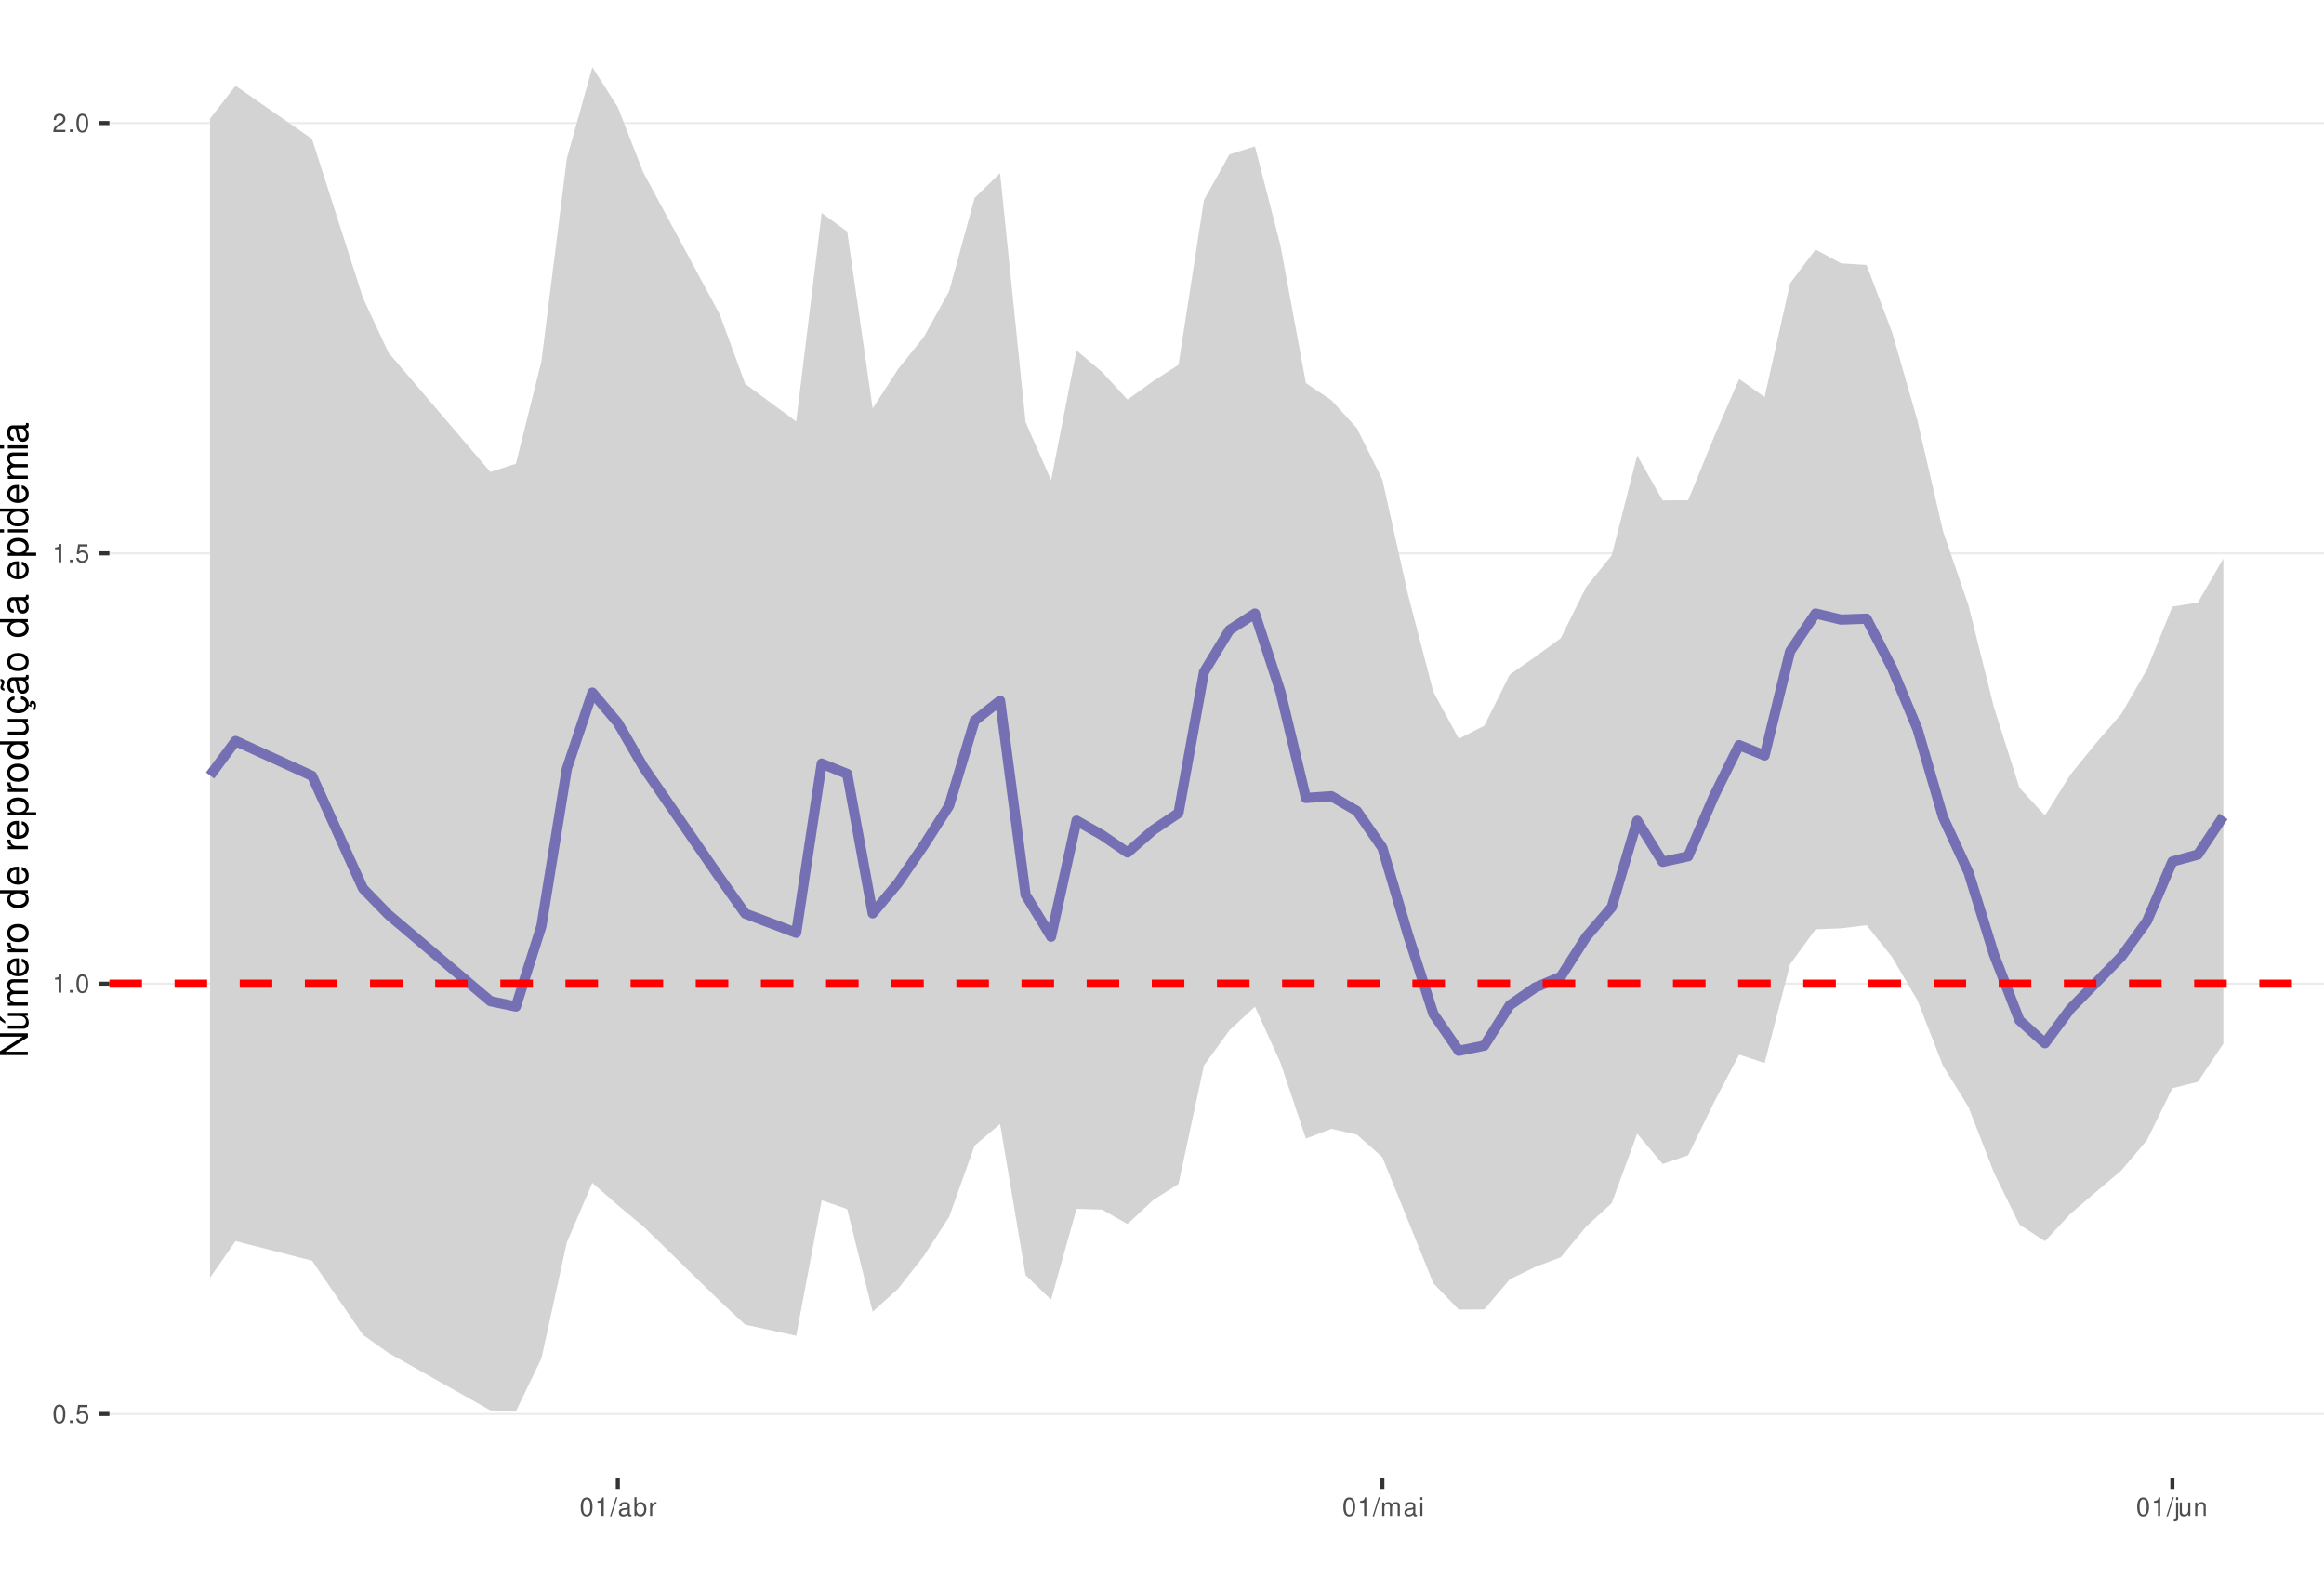
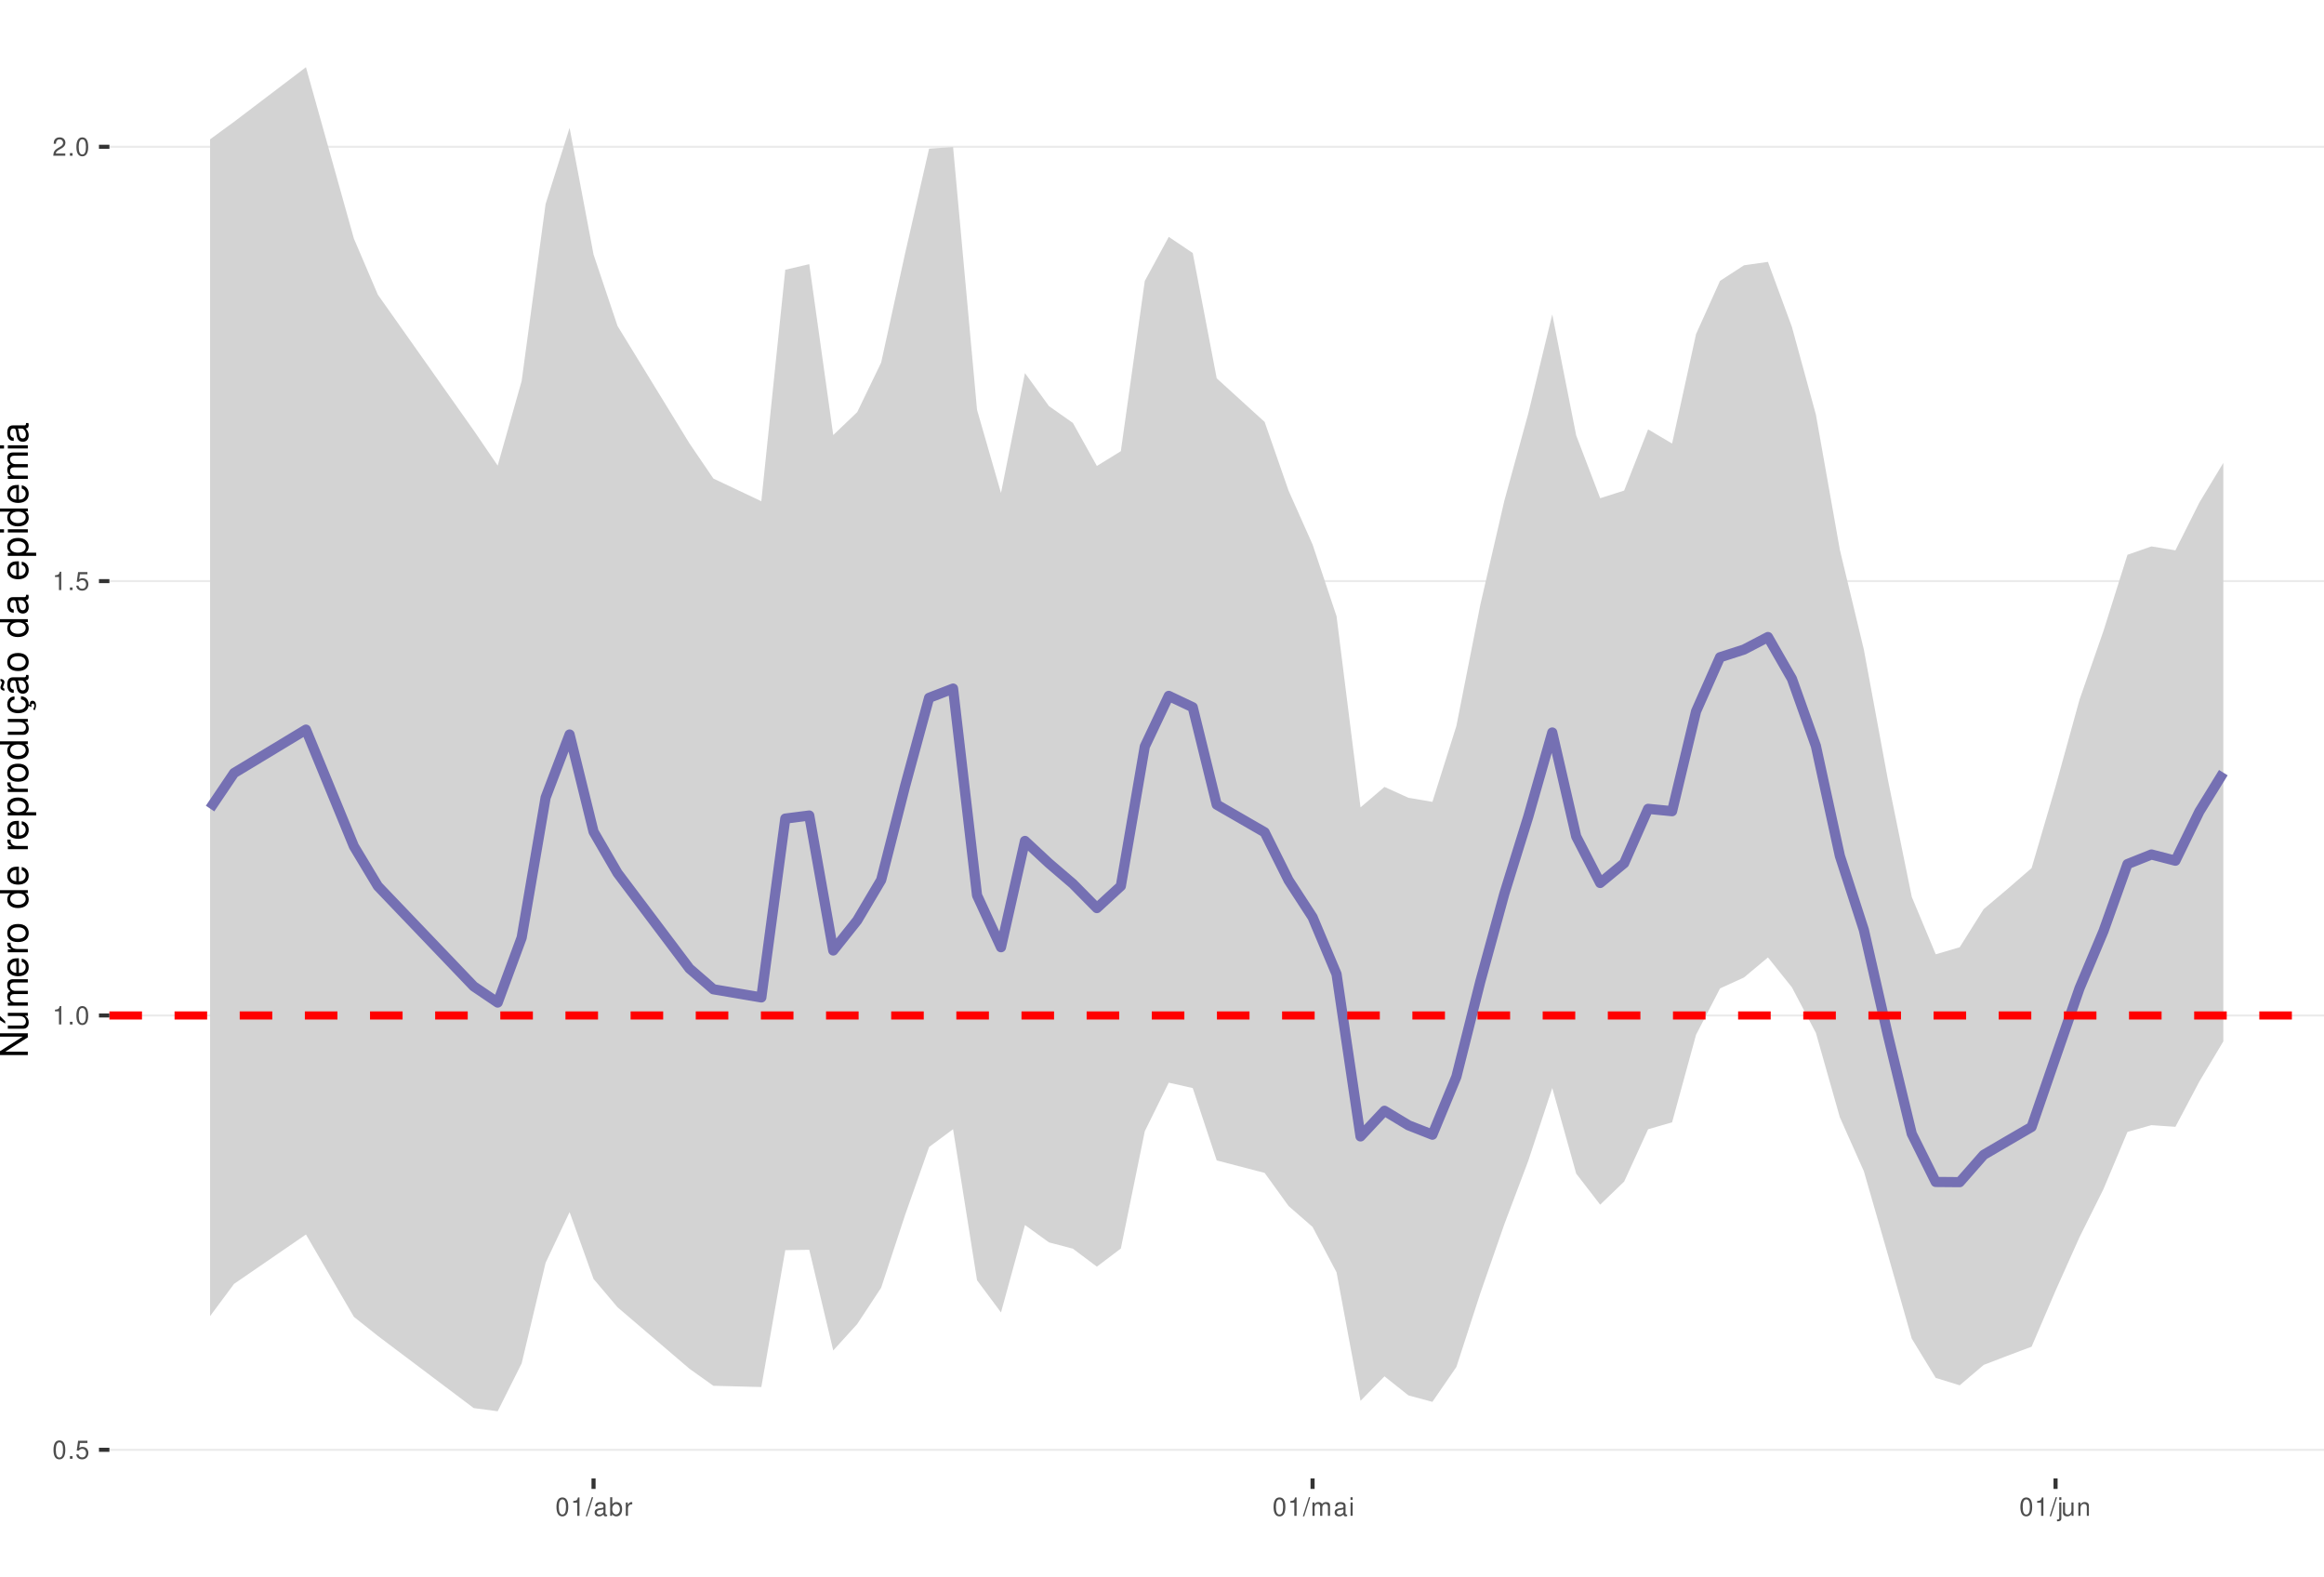
<svg xmlns="http://www.w3.org/2000/svg" xmlns:xlink="http://www.w3.org/1999/xlink" width="609pt" height="413pt" viewBox="0 0 609 413" version="1.1">
  <defs>
    <g>
      <symbol overflow="visible" id="glyph0-0">
        <path style="stroke:none;" d="" />
      </symbol>
      <symbol overflow="visible" id="glyph0-1">
        <path style="stroke:none;" d="M 1.828 -4.812 C 1.391 -4.812 0.984 -4.609 0.75 -4.281 C 0.438 -3.859 0.281 -3.219 0.281 -2.328 C 0.281 -0.703 0.812 0.156 1.828 0.156 C 2.828 0.156 3.375 -0.703 3.375 -2.297 C 3.375 -3.219 3.234 -3.844 2.922 -4.281 C 2.672 -4.625 2.281 -4.812 1.828 -4.812 Z M 1.828 -4.297 C 2.469 -4.297 2.781 -3.641 2.781 -2.344 C 2.781 -0.969 2.469 -0.328 1.812 -0.328 C 1.203 -0.328 0.891 -1 0.891 -2.328 C 0.891 -3.641 1.203 -4.297 1.828 -4.297 Z M 1.828 -4.297 " />
      </symbol>
      <symbol overflow="visible" id="glyph0-2">
        <path style="stroke:none;" d="M 1.266 -0.688 L 0.578 -0.688 L 0.578 0 L 1.266 0 Z M 1.266 -0.688 " />
      </symbol>
      <symbol overflow="visible" id="glyph0-3">
        <path style="stroke:none;" d="M 3.172 -4.719 L 0.734 -4.719 L 0.375 -2.156 L 0.922 -2.156 C 1.188 -2.469 1.422 -2.594 1.797 -2.594 C 2.422 -2.594 2.812 -2.156 2.812 -1.453 C 2.812 -0.781 2.422 -0.359 1.781 -0.359 C 1.266 -0.359 0.953 -0.625 0.812 -1.156 L 0.234 -1.156 C 0.312 -0.766 0.375 -0.578 0.516 -0.406 C 0.781 -0.047 1.266 0.156 1.797 0.156 C 2.75 0.156 3.422 -0.547 3.422 -1.531 C 3.422 -2.469 2.797 -3.109 1.891 -3.109 C 1.562 -3.109 1.297 -3.016 1.016 -2.828 L 1.203 -4.141 L 3.172 -4.141 Z M 3.172 -4.719 " />
      </symbol>
      <symbol overflow="visible" id="glyph0-4">
        <path style="stroke:none;" d="M 1.719 -3.422 L 1.719 0 L 2.312 0 L 2.312 -4.812 L 1.922 -4.812 C 1.719 -4.078 1.578 -3.969 0.672 -3.859 L 0.672 -3.422 Z M 1.719 -3.422 " />
      </symbol>
      <symbol overflow="visible" id="glyph0-5">
        <path style="stroke:none;" d="M 3.375 -0.578 L 0.891 -0.578 C 0.938 -0.984 1.156 -1.234 1.734 -1.578 L 2.406 -1.953 C 3.062 -2.328 3.406 -2.812 3.406 -3.406 C 3.406 -3.812 3.234 -4.188 2.969 -4.438 C 2.688 -4.688 2.344 -4.812 1.891 -4.812 C 1.297 -4.812 0.844 -4.594 0.578 -4.188 C 0.422 -3.938 0.344 -3.641 0.328 -3.141 L 0.922 -3.141 C 0.938 -3.469 0.984 -3.672 1.062 -3.828 C 1.219 -4.125 1.516 -4.297 1.875 -4.297 C 2.406 -4.297 2.797 -3.906 2.797 -3.391 C 2.797 -3.016 2.578 -2.672 2.156 -2.438 L 1.547 -2.078 C 0.562 -1.516 0.281 -1.062 0.219 0 L 3.375 0 Z M 3.375 -0.578 " />
      </symbol>
      <symbol overflow="visible" id="glyph0-6">
        <path style="stroke:none;" d="M 1.531 -4.859 L -0.047 0.141 L 0.312 0.141 L 1.891 -4.859 Z M 1.531 -4.859 " />
      </symbol>
      <symbol overflow="visible" id="glyph0-7">
        <path style="stroke:none;" d="M 3.562 -0.328 C 3.5 -0.312 3.469 -0.312 3.438 -0.312 C 3.25 -0.312 3.141 -0.406 3.141 -0.578 L 3.141 -2.641 C 3.141 -3.25 2.688 -3.594 1.828 -3.594 C 1.312 -3.594 0.906 -3.438 0.672 -3.188 C 0.516 -3 0.453 -2.797 0.438 -2.453 L 0.984 -2.453 C 1.031 -2.875 1.297 -3.078 1.812 -3.078 C 2.312 -3.078 2.594 -2.891 2.594 -2.562 L 2.594 -2.406 C 2.578 -2.172 2.469 -2.078 2.016 -2.031 C 1.219 -1.922 1.109 -1.891 0.891 -1.812 C 0.484 -1.641 0.281 -1.328 0.281 -0.875 C 0.281 -0.25 0.719 0.156 1.422 0.156 C 1.859 0.156 2.219 0 2.609 -0.359 C 2.656 0 2.828 0.156 3.188 0.156 C 3.297 0.156 3.375 0.141 3.562 0.094 Z M 2.594 -1.094 C 2.594 -0.906 2.531 -0.797 2.375 -0.641 C 2.141 -0.438 1.875 -0.328 1.547 -0.328 C 1.109 -0.328 0.859 -0.547 0.859 -0.891 C 0.859 -1.266 1.094 -1.438 1.703 -1.531 C 2.297 -1.609 2.406 -1.641 2.594 -1.719 Z M 2.594 -1.094 " />
      </symbol>
      <symbol overflow="visible" id="glyph0-8">
        <path style="stroke:none;" d="M 0.359 -4.859 L 0.359 0 L 0.859 0 L 0.859 -0.453 C 1.125 -0.047 1.484 0.156 1.969 0.156 C 2.875 0.156 3.484 -0.594 3.484 -1.75 C 3.484 -2.891 2.922 -3.594 1.984 -3.594 C 1.516 -3.594 1.172 -3.406 0.906 -3.016 L 0.906 -4.859 Z M 1.891 -3.062 C 2.5 -3.062 2.906 -2.531 2.906 -1.703 C 2.906 -0.906 2.484 -0.359 1.891 -0.359 C 1.297 -0.359 0.906 -0.906 0.906 -1.719 C 0.906 -2.531 1.297 -3.062 1.891 -3.062 Z M 1.891 -3.062 " />
      </symbol>
      <symbol overflow="visible" id="glyph0-9">
        <path style="stroke:none;" d="M 0.453 -3.484 L 0.453 0 L 1.016 0 L 1.016 -1.812 C 1.031 -2.656 1.375 -3.016 2.141 -3 L 2.141 -3.562 C 2.047 -3.578 1.984 -3.594 1.922 -3.594 C 1.562 -3.594 1.297 -3.375 0.969 -2.859 L 0.969 -3.484 Z M 0.453 -3.484 " />
      </symbol>
      <symbol overflow="visible" id="glyph0-10">
        <path style="stroke:none;" d="M 0.469 -3.484 L 0.469 0 L 1.031 0 L 1.031 -2.188 C 1.031 -2.703 1.391 -3.109 1.844 -3.109 C 2.25 -3.109 2.484 -2.844 2.484 -2.406 L 2.484 0 L 3.047 0 L 3.047 -2.188 C 3.047 -2.703 3.422 -3.109 3.875 -3.109 C 4.266 -3.109 4.516 -2.844 4.516 -2.406 L 4.516 0 L 5.078 0 L 5.078 -2.609 C 5.078 -3.234 4.719 -3.594 4.062 -3.594 C 3.594 -3.594 3.312 -3.453 2.984 -3.062 C 2.781 -3.422 2.5 -3.594 2.047 -3.594 C 1.578 -3.594 1.266 -3.422 0.984 -3 L 0.984 -3.484 Z M 0.469 -3.484 " />
      </symbol>
      <symbol overflow="visible" id="glyph0-11">
        <path style="stroke:none;" d="M 1 -3.484 L 0.453 -3.484 L 0.453 0 L 1 0 Z M 1 -4.859 L 0.438 -4.859 L 0.438 -4.156 L 1 -4.156 Z M 1 -4.859 " />
      </symbol>
      <symbol overflow="visible" id="glyph0-12">
        <path style="stroke:none;" d="M 0.469 -3.484 L 0.469 0.5 C 0.469 0.859 0.359 0.969 0.016 0.969 C -0.031 0.969 -0.047 0.969 -0.125 0.953 L -0.125 1.438 C -0.047 1.438 -0.016 1.453 0.062 1.453 C 0.688 1.453 1.016 1.203 1.016 0.719 L 1.016 -3.484 Z M 1.016 -4.859 L 0.469 -4.859 L 0.469 -4.156 L 1.016 -4.156 Z M 1.016 -4.859 " />
      </symbol>
      <symbol overflow="visible" id="glyph0-13">
        <path style="stroke:none;" d="M 3.203 0 L 3.203 -3.484 L 2.656 -3.484 L 2.656 -1.516 C 2.656 -0.797 2.281 -0.328 1.703 -0.328 C 1.266 -0.328 0.984 -0.594 0.984 -1.016 L 0.984 -3.484 L 0.438 -3.484 L 0.438 -0.797 C 0.438 -0.219 0.859 0.156 1.547 0.156 C 2.062 0.156 2.391 -0.031 2.703 -0.484 L 2.703 0 Z M 3.203 0 " />
      </symbol>
      <symbol overflow="visible" id="glyph0-14">
        <path style="stroke:none;" d="M 0.469 -3.484 L 0.469 0 L 1.031 0 L 1.031 -1.922 C 1.031 -2.641 1.391 -3.109 1.969 -3.109 C 2.406 -3.109 2.688 -2.828 2.688 -2.422 L 2.688 0 L 3.234 0 L 3.234 -2.641 C 3.234 -3.219 2.812 -3.594 2.141 -3.594 C 1.625 -3.594 1.281 -3.391 0.984 -2.906 L 0.984 -3.484 Z M 0.469 -3.484 " />
      </symbol>
      <symbol overflow="visible" id="glyph1-0">
        <path style="stroke:none;" d="" />
      </symbol>
      <symbol overflow="visible" id="glyph1-1">
        <path style="stroke:none;" d="M -7.297 -6.453 L -7.297 -5.578 L -1.328 -5.578 L -7.297 -1.766 L -7.297 -0.766 L 0 -0.766 L 0 -1.641 L -5.906 -1.641 L 0 -5.406 L 0 -6.453 Z M -7.297 -6.453 " />
      </symbol>
      <symbol overflow="visible" id="glyph1-2">
        <path style="stroke:none;" d="M 0 -4.812 L -5.234 -4.812 L -5.234 -3.984 L -2.266 -3.984 C -1.203 -3.984 -0.5 -3.438 -0.5 -2.562 C -0.5 -1.906 -0.906 -1.484 -1.531 -1.484 L -5.234 -1.484 L -5.234 -0.656 L -1.203 -0.656 C -0.328 -0.656 0.234 -1.297 0.234 -2.312 C 0.234 -3.094 -0.047 -3.578 -0.734 -4.062 L 0 -4.062 Z M -7.406 -2.953 L -5.922 -2 L -5.922 -2.594 L -7.406 -4.094 Z M -7.406 -2.953 " />
      </symbol>
      <symbol overflow="visible" id="glyph1-3">
        <path style="stroke:none;" d="M -5.234 -0.703 L 0 -0.703 L 0 -1.547 L -3.297 -1.547 C -4.047 -1.547 -4.656 -2.094 -4.656 -2.766 C -4.656 -3.391 -4.281 -3.734 -3.609 -3.734 L 0 -3.734 L 0 -4.578 L -3.297 -4.578 C -4.047 -4.578 -4.656 -5.125 -4.656 -5.812 C -4.656 -6.422 -4.266 -6.781 -3.609 -6.781 L 0 -6.781 L 0 -7.625 L -3.938 -7.625 C -4.875 -7.625 -5.391 -7.078 -5.391 -6.094 C -5.391 -5.406 -5.188 -4.984 -4.594 -4.484 C -5.156 -4.188 -5.391 -3.766 -5.391 -3.078 C -5.391 -2.375 -5.125 -1.906 -4.5 -1.469 L -5.234 -1.469 Z M -5.234 -0.703 " />
      </symbol>
      <symbol overflow="visible" id="glyph1-4">
        <path style="stroke:none;" d="M -2.344 -5.125 C -3.141 -5.125 -3.625 -5.062 -4.016 -4.922 C -4.875 -4.578 -5.391 -3.781 -5.391 -2.797 C -5.391 -1.344 -4.281 -0.406 -2.547 -0.406 C -0.812 -0.406 0.234 -1.297 0.234 -2.781 C 0.234 -3.984 -0.453 -4.812 -1.594 -5.016 L -1.594 -4.188 C -0.906 -3.953 -0.547 -3.484 -0.547 -2.812 C -0.547 -2.281 -0.781 -1.828 -1.219 -1.547 C -1.516 -1.344 -1.812 -1.281 -2.344 -1.266 Z M -3.016 -1.297 C -3.984 -1.359 -4.625 -1.953 -4.625 -2.797 C -4.625 -3.641 -3.953 -4.234 -3.016 -4.234 Z M -3.016 -1.297 " />
      </symbol>
      <symbol overflow="visible" id="glyph1-5">
        <path style="stroke:none;" d="M -5.234 -0.688 L 0 -0.688 L 0 -1.531 L -2.719 -1.531 C -3.984 -1.547 -4.547 -2.062 -4.516 -3.203 L -5.359 -3.203 C -5.375 -3.062 -5.391 -2.984 -5.391 -2.891 C -5.391 -2.344 -5.062 -1.938 -4.297 -1.453 L -5.234 -1.453 Z M -5.234 -0.688 " />
      </symbol>
      <symbol overflow="visible" id="glyph1-6">
        <path style="stroke:none;" d="M -5.391 -2.719 C -5.391 -1.234 -4.344 -0.359 -2.578 -0.359 C -0.812 -0.359 0.234 -1.234 0.234 -2.734 C 0.234 -4.203 -0.812 -5.094 -2.547 -5.094 C -4.359 -5.094 -5.391 -4.234 -5.391 -2.719 Z M -4.625 -2.734 C -4.625 -3.672 -3.844 -4.234 -2.547 -4.234 C -1.312 -4.234 -0.547 -3.656 -0.547 -2.734 C -0.547 -1.797 -1.312 -1.234 -2.578 -1.234 C -3.844 -1.234 -4.625 -1.797 -4.625 -2.734 Z M -4.625 -2.734 " />
      </symbol>
      <symbol overflow="visible" id="glyph1-7">
        <path style="stroke:none;" d="" />
      </symbol>
      <symbol overflow="visible" id="glyph1-8">
        <path style="stroke:none;" d="M -7.297 -4.953 L -7.297 -4.125 L -4.578 -4.125 C -5.109 -3.766 -5.391 -3.203 -5.391 -2.516 C -5.391 -1.156 -4.297 -0.266 -2.625 -0.266 C -0.859 -0.266 0.234 -1.125 0.234 -2.547 C 0.234 -3.266 -0.047 -3.766 -0.688 -4.203 L 0 -4.203 L 0 -4.953 Z M -4.609 -2.656 C -4.609 -3.547 -3.812 -4.125 -2.562 -4.125 C -1.344 -4.125 -0.547 -3.547 -0.547 -2.656 C -0.547 -1.734 -1.359 -1.125 -2.578 -1.125 C -3.797 -1.125 -4.609 -1.734 -4.609 -2.656 Z M -4.609 -2.656 " />
      </symbol>
      <symbol overflow="visible" id="glyph1-9">
        <path style="stroke:none;" d="M 2.188 -0.547 L 2.188 -1.375 L -0.547 -1.375 C -0.016 -1.812 0.234 -2.312 0.234 -2.984 C 0.234 -4.344 -0.859 -5.234 -2.531 -5.234 C -4.297 -5.234 -5.391 -4.375 -5.391 -2.984 C -5.391 -2.266 -5.062 -1.703 -4.453 -1.312 L -5.234 -1.312 L -5.234 -0.547 Z M -4.609 -2.844 C -4.609 -3.766 -3.797 -4.359 -2.547 -4.359 C -1.359 -4.359 -0.547 -3.75 -0.547 -2.844 C -0.547 -1.953 -1.344 -1.375 -2.578 -1.375 C -3.812 -1.375 -4.609 -1.953 -4.609 -2.844 Z M -4.609 -2.844 " />
      </symbol>
      <symbol overflow="visible" id="glyph1-10">
        <path style="stroke:none;" d="M 0 -4.812 L -5.234 -4.812 L -5.234 -3.984 L -2.266 -3.984 C -1.203 -3.984 -0.5 -3.438 -0.5 -2.562 C -0.5 -1.906 -0.906 -1.484 -1.531 -1.484 L -5.234 -1.484 L -5.234 -0.656 L -1.203 -0.656 C -0.328 -0.656 0.234 -1.297 0.234 -2.312 C 0.234 -3.094 -0.047 -3.578 -0.734 -4.062 L 0 -4.062 Z M 0 -4.812 " />
      </symbol>
      <symbol overflow="visible" id="glyph1-11">
        <path style="stroke:none;" d="M 0.234 -2.641 C 0.234 -3.875 -0.547 -4.703 -1.797 -4.766 L -1.797 -3.938 C -0.953 -3.797 -0.531 -3.359 -0.531 -2.656 C -0.531 -1.734 -1.281 -1.188 -2.516 -1.188 C -3.844 -1.188 -4.625 -1.719 -4.625 -2.625 C -4.625 -3.328 -4.203 -3.766 -3.484 -3.875 L -3.484 -4.703 C -3.984 -4.672 -4.312 -4.562 -4.609 -4.359 C -5.094 -4 -5.391 -3.375 -5.391 -2.641 C -5.391 -1.219 -4.266 -0.312 -2.531 -0.312 C -1.469 -0.312 -0.625 -0.672 -0.156 -1.312 C 0.047 -1.594 0.125 -1.812 0.203 -2.25 L 0.922 -1.938 L 0.984 -2.062 C 0.938 -2.188 0.906 -2.25 0.906 -2.375 C 0.906 -2.656 1.047 -2.828 1.281 -2.828 C 1.547 -2.828 1.734 -2.594 1.734 -2.297 C 1.734 -2.031 1.672 -1.844 1.438 -1.406 L 1.406 -1.312 L 1.812 -1.094 C 2.078 -1.75 2.141 -1.953 2.141 -2.344 C 2.141 -3.109 1.781 -3.578 1.203 -3.578 C 0.781 -3.578 0.547 -3.297 0.547 -2.797 C 0.547 -2.703 0.547 -2.641 0.562 -2.516 Z M 0.234 -2.641 " />
      </symbol>
      <symbol overflow="visible" id="glyph1-12">
        <path style="stroke:none;" d="M -0.484 -5.344 C -0.469 -5.266 -0.469 -5.219 -0.469 -5.172 C -0.469 -4.875 -0.625 -4.719 -0.875 -4.719 L -3.953 -4.719 C -4.891 -4.719 -5.391 -4.047 -5.391 -2.75 C -5.391 -1.984 -5.172 -1.375 -4.781 -1.016 C -4.516 -0.766 -4.203 -0.672 -3.688 -0.656 L -3.688 -1.484 C -4.328 -1.562 -4.625 -1.938 -4.625 -2.719 C -4.625 -3.484 -4.344 -3.891 -3.844 -3.891 L -3.625 -3.891 C -3.266 -3.875 -3.125 -3.703 -3.047 -3.016 C -2.891 -1.844 -2.844 -1.656 -2.719 -1.344 C -2.453 -0.734 -2 -0.422 -1.312 -0.422 C -0.375 -0.422 0.234 -1.078 0.234 -2.141 C 0.234 -2.797 0 -3.328 -0.547 -3.922 C 0 -3.984 0.234 -4.234 0.234 -4.781 C 0.234 -4.953 0.203 -5.062 0.141 -5.344 Z M -1.656 -3.891 C -1.375 -3.891 -1.203 -3.812 -0.969 -3.562 C -0.656 -3.219 -0.5 -2.812 -0.5 -2.312 C -0.5 -1.672 -0.812 -1.297 -1.344 -1.297 C -1.891 -1.297 -2.172 -1.656 -2.297 -2.547 C -2.422 -3.438 -2.453 -3.609 -2.594 -3.891 Z M -7.172 -3.75 C -6.922 -3.672 -6.812 -3.547 -6.812 -3.375 C -6.812 -3.25 -6.875 -2.984 -6.984 -2.734 C -7.156 -2.312 -7.172 -2.25 -7.172 -2.047 C -7.172 -1.594 -6.797 -1.297 -6.141 -1.188 L -6.141 -1.766 C -6.375 -1.812 -6.5 -1.938 -6.5 -2.094 C -6.5 -2.203 -6.469 -2.344 -6.375 -2.578 C -6.156 -3.156 -6.125 -3.234 -6.125 -3.438 C -6.125 -3.922 -6.484 -4.219 -7.172 -4.312 Z M -7.172 -3.75 " />
      </symbol>
      <symbol overflow="visible" id="glyph1-13">
        <path style="stroke:none;" d="M -0.484 -5.344 C -0.469 -5.266 -0.469 -5.219 -0.469 -5.172 C -0.469 -4.875 -0.625 -4.719 -0.875 -4.719 L -3.953 -4.719 C -4.891 -4.719 -5.391 -4.047 -5.391 -2.75 C -5.391 -1.984 -5.172 -1.375 -4.781 -1.016 C -4.516 -0.766 -4.203 -0.672 -3.688 -0.656 L -3.688 -1.484 C -4.328 -1.562 -4.625 -1.938 -4.625 -2.719 C -4.625 -3.484 -4.344 -3.891 -3.844 -3.891 L -3.625 -3.891 C -3.266 -3.875 -3.125 -3.703 -3.047 -3.016 C -2.891 -1.844 -2.844 -1.656 -2.719 -1.344 C -2.453 -0.734 -2 -0.422 -1.312 -0.422 C -0.375 -0.422 0.234 -1.078 0.234 -2.141 C 0.234 -2.797 0 -3.328 -0.547 -3.922 C 0 -3.984 0.234 -4.234 0.234 -4.781 C 0.234 -4.953 0.203 -5.062 0.141 -5.344 Z M -1.656 -3.891 C -1.375 -3.891 -1.203 -3.812 -0.969 -3.562 C -0.656 -3.219 -0.5 -2.812 -0.5 -2.312 C -0.5 -1.672 -0.812 -1.297 -1.344 -1.297 C -1.891 -1.297 -2.172 -1.656 -2.297 -2.547 C -2.422 -3.438 -2.453 -3.609 -2.594 -3.891 Z M -1.656 -3.891 " />
      </symbol>
      <symbol overflow="visible" id="glyph1-14">
        <path style="stroke:none;" d="M -5.234 -1.5 L -5.234 -0.672 L 0 -0.672 L 0 -1.5 Z M -7.297 -1.5 L -7.297 -0.656 L -6.234 -0.656 L -6.234 -1.5 Z M -7.297 -1.5 " />
      </symbol>
    </g>
    <clipPath id="clip1">
      <path d="M 28.672 0 L 609 0 L 609 387.328 L 28.672 387.328 Z M 28.672 0 " />
    </clipPath>
    <clipPath id="clip2">
-       <path d="M 28.672 370 L 609 370 L 609 371 L 28.672 371 Z M 28.672 370 " />
+       <path d="M 28.672 379 L 609 379 L 609 381 L 28.672 381 Z M 28.672 379 " />
    </clipPath>
    <clipPath id="clip3">
-       <path d="M 28.672 257 L 609 257 L 609 258 L 28.672 258 Z M 28.672 257 " />
+       <path d="M 28.672 265 L 609 265 L 609 267 L 28.672 267 Z M 28.672 265 " />
    </clipPath>
    <clipPath id="clip4">
-       <path d="M 28.672 144 L 609 144 L 609 146 L 28.672 146 Z M 28.672 144 " />
+       <path d="M 28.672 151 L 609 151 L 609 153 L 28.672 153 Z M 28.672 151 " />
    </clipPath>
    <clipPath id="clip5">
-       <path d="M 28.672 31 L 609 31 L 609 33 L 28.672 33 Z M 28.672 31 " />
+       <path d="M 28.672 38 L 609 38 L 609 39 L 28.672 39 Z M 28.672 38 " />
    </clipPath>
    <clipPath id="clip6">
-       <path d="M 28.672 256 L 609 256 L 609 259 L 28.672 259 Z M 28.672 256 " />
+       <path d="M 28.672 264 L 609 264 L 609 268 L 28.672 268 Z M 28.672 264 " />
    </clipPath>
  </defs>
  <g id="surface31">
    <rect x="0" y="0" width="609" height="413" style="fill:rgb(100%,100%,100%);fill-opacity:1;stroke:none;" />
    <rect x="0" y="0" width="609" height="413" style="fill:rgb(100%,100%,100%);fill-opacity:1;stroke:none;" />
    <path style="fill:none;stroke-width:1.067;stroke-linecap:round;stroke-linejoin:round;stroke:rgb(100%,100%,100%);stroke-opacity:1;stroke-miterlimit:10;" d="M 0 413 L 609 413 L 609 0 L 0 0 Z M 0 413 " />
    <g clip-path="url(#clip1)" clip-rule="nonzero">
      <path style=" stroke:none;fill-rule:nonzero;fill:rgb(100%,100%,100%);fill-opacity:1;" d="M 28.672 387.328 L 609 387.328 L 609 0 L 28.672 0 Z M 28.672 387.328 " />
    </g>
    <g clip-path="url(#clip2)" clip-rule="nonzero">
-       <path style="fill:none;stroke-width:0.533;stroke-linecap:butt;stroke-linejoin:round;stroke:rgb(92.157%,92.157%,92.157%);stroke-opacity:1;stroke-miterlimit:10;" d="M 28.672 370.434 L 609 370.434 " />
+       <path style="fill:none;stroke-width:0.533;stroke-linecap:butt;stroke-linejoin:round;stroke:rgb(92.157%,92.157%,92.157%);stroke-opacity:1;stroke-miterlimit:10;" d="M 28.672 379.824 L 609 379.824 " />
    </g>
    <g clip-path="url(#clip3)" clip-rule="nonzero">
-       <path style="fill:none;stroke-width:0.533;stroke-linecap:butt;stroke-linejoin:round;stroke:rgb(92.157%,92.157%,92.157%);stroke-opacity:1;stroke-miterlimit:10;" d="M 28.672 257.703 L 609 257.703 " />
+       <path style="fill:none;stroke-width:0.533;stroke-linecap:butt;stroke-linejoin:round;stroke:rgb(92.157%,92.157%,92.157%);stroke-opacity:1;stroke-miterlimit:10;" d="M 28.672 266.035 L 609 266.035 " />
    </g>
    <g clip-path="url(#clip4)" clip-rule="nonzero">
-       <path style="fill:none;stroke-width:0.533;stroke-linecap:butt;stroke-linejoin:round;stroke:rgb(92.157%,92.157%,92.157%);stroke-opacity:1;stroke-miterlimit:10;" d="M 28.672 144.973 L 609 144.973 " />
+       <path style="fill:none;stroke-width:0.533;stroke-linecap:butt;stroke-linejoin:round;stroke:rgb(92.157%,92.157%,92.157%);stroke-opacity:1;stroke-miterlimit:10;" d="M 28.672 152.242 L 609 152.242 " />
    </g>
    <g clip-path="url(#clip5)" clip-rule="nonzero">
-       <path style="fill:none;stroke-width:0.533;stroke-linecap:butt;stroke-linejoin:round;stroke:rgb(92.157%,92.157%,92.157%);stroke-opacity:1;stroke-miterlimit:10;" d="M 28.672 32.238 L 609 32.238 " />
-     </g>
-     <path style=" stroke:none;fill-rule:nonzero;fill:rgb(82.745%,82.745%,82.745%);fill-opacity:1;" d="M 55.051 31.051 L 61.727 22.48 L 81.762 36.398 L 95.117 78.062 L 101.797 92.387 L 128.508 123.656 L 135.188 121.484 L 141.867 94.711 L 148.543 41.523 L 155.223 17.605 L 161.898 28.09 L 168.578 45.188 L 188.613 82.379 L 195.289 100.578 L 208.648 110.422 L 215.324 55.805 L 222.004 60.652 L 228.68 106.988 L 235.359 96.68 L 242.039 88.344 L 248.715 76.309 L 255.395 51.836 L 262.07 45.348 L 268.75 110.578 L 275.43 125.812 L 282.105 91.801 L 288.785 97.453 L 295.461 104.691 L 302.141 99.879 L 308.82 95.582 L 315.496 52.391 L 322.176 40.453 L 328.852 38.348 L 335.531 64.254 L 342.211 100.359 L 348.887 104.84 L 355.566 112.164 L 362.242 125.645 L 368.922 155.574 L 375.602 181.238 L 382.277 193.551 L 388.957 190.121 L 395.633 176.738 L 402.312 172.07 L 408.992 167.203 L 415.668 153.762 L 422.348 145.488 L 429.023 119.328 L 435.703 131.09 L 442.383 131.043 L 449.059 114.695 L 455.738 99.289 L 462.414 103.992 L 469.094 74.215 L 475.77 65.359 L 482.449 68.984 L 489.129 69.422 L 495.805 86.988 L 502.484 110.234 L 509.16 139.145 L 515.84 158.59 L 522.52 185.355 L 529.195 206.375 L 535.875 213.633 L 542.551 202.945 L 549.23 194.707 L 555.91 187.012 L 562.586 175.422 L 569.266 158.926 L 575.941 157.863 L 582.621 146.34 L 582.621 273.426 L 575.941 283.426 L 569.266 285.09 L 562.586 298.734 L 555.91 306.613 L 549.23 312.266 L 542.551 317.992 L 535.875 325.176 L 529.195 320.812 L 522.52 307.23 L 515.84 290.02 L 509.16 279.223 L 502.484 262.102 L 495.805 250.73 L 489.129 242.375 L 482.449 243.203 L 475.77 243.469 L 469.094 252.605 L 462.414 278.48 L 455.738 276.305 L 449.059 288.988 L 442.383 302.648 L 435.703 304.957 L 429.023 296.996 L 422.348 315.195 L 415.668 321.32 L 408.992 329.383 L 402.312 331.906 L 395.633 335.164 L 388.957 343.031 L 382.277 343.098 L 375.602 336.195 L 368.922 319.629 L 362.242 303.168 L 355.566 297.246 L 348.887 295.742 L 342.211 298.285 L 335.531 278.391 L 328.852 263.715 L 322.176 269.918 L 315.496 279.113 L 308.82 310.176 L 302.141 314.434 L 295.461 320.68 L 288.785 316.902 L 282.105 316.68 L 275.43 340.492 L 268.75 334.051 L 262.07 294.461 L 255.395 300.129 L 248.715 318.816 L 242.039 329.109 L 235.359 337.617 L 228.68 343.652 L 222.004 316.766 L 215.324 314.453 L 208.648 349.945 L 195.289 347.043 L 188.613 340.832 L 168.578 321.293 L 161.898 315.754 L 155.223 309.898 L 148.543 325.48 L 141.867 355.902 L 135.188 369.723 L 128.508 369.488 L 101.797 354.445 L 95.117 349.723 L 81.762 330.285 L 61.727 325.145 L 55.051 334.73 Z M 55.051 31.051 " />
-     <path style="fill:none;stroke-width:2.667;stroke-linecap:butt;stroke-linejoin:round;stroke:rgb(45.882%,43.922%,70.196%);stroke-opacity:1;stroke-miterlimit:10;" d="M 55.051 203.172 L 61.727 194.133 L 81.762 203.25 L 95.117 232.762 L 101.797 239.629 L 128.508 262.281 L 135.188 263.688 L 141.867 242.648 L 148.543 201.406 L 155.223 181.449 L 161.898 189.371 L 168.578 200.91 L 188.613 229.938 L 195.289 239.348 L 208.648 244.375 L 215.324 200.047 L 222.004 202.754 L 228.68 239.273 L 235.359 231.285 L 242.039 221.527 L 248.715 211.078 L 255.395 188.797 L 262.07 183.574 L 268.75 234.406 L 275.43 245.41 L 282.105 214.98 L 288.785 218.781 L 295.461 223.344 L 302.141 217.492 L 308.82 213.004 L 315.496 176.086 L 322.176 165.066 L 328.852 160.746 L 335.531 181.18 L 342.211 209.062 L 348.887 208.598 L 355.566 212.465 L 362.242 222.082 L 368.922 244.742 L 375.602 265.598 L 382.277 275.297 L 388.957 273.934 L 395.633 263.336 L 402.312 258.707 L 408.992 255.895 L 415.668 245.43 L 422.348 237.652 L 429.023 215.012 L 435.703 225.781 L 442.383 224.332 L 449.059 208.73 L 455.738 195.211 L 462.414 197.922 L 469.094 170.645 L 475.77 160.734 L 482.449 162.324 L 489.129 162.082 L 495.805 175.016 L 502.484 191.055 L 509.16 214.066 L 515.84 228.516 L 522.52 250.078 L 529.195 267.305 L 535.875 273.312 L 542.551 264.277 L 549.23 257.48 L 555.91 250.613 L 562.586 241.367 L 569.266 225.707 L 575.941 223.883 L 582.621 213.863 " />
+       <path style="fill:none;stroke-width:0.533;stroke-linecap:butt;stroke-linejoin:round;stroke:rgb(92.157%,92.157%,92.157%);stroke-opacity:1;stroke-miterlimit:10;" d="M 28.672 38.453 L 609 38.453 " />
+     </g>
+     <path style=" stroke:none;fill-rule:nonzero;fill:rgb(82.745%,82.745%,82.745%);fill-opacity:1;" d="M 55.051 36.496 L 61.332 31.906 L 80.172 17.605 L 92.734 62.496 L 99.016 77.203 L 124.137 112.766 L 130.418 121.977 L 136.699 99.816 L 142.977 53.441 L 149.258 33.5 L 155.539 66.68 L 161.82 85.398 L 180.66 116.141 L 186.941 125.371 L 199.504 131.312 L 205.785 70.668 L 212.066 69.203 L 218.348 113.98 L 224.625 107.98 L 230.906 94.98 L 237.188 66.344 L 243.469 38.941 L 249.75 38.508 L 256.031 107.371 L 262.309 129.156 L 268.59 97.742 L 274.871 106.387 L 281.152 110.805 L 287.434 122.074 L 293.715 118.207 L 299.992 73.605 L 306.273 62.059 L 312.555 66.281 L 318.836 99.113 L 331.398 110.543 L 337.676 128.559 L 343.957 142.652 L 350.238 161.43 L 356.52 211.52 L 362.801 206.16 L 369.082 209.008 L 375.359 210.07 L 381.641 190.207 L 387.922 158.402 L 394.203 131.215 L 400.484 108.32 L 406.766 82.375 L 413.043 114.086 L 419.324 130.523 L 425.605 128.52 L 431.887 112.488 L 438.168 116.199 L 444.449 87.516 L 450.73 73.582 L 457.008 69.504 L 463.289 68.609 L 469.57 85.66 L 475.852 108.621 L 482.133 144.047 L 488.414 170.152 L 494.691 204.121 L 500.973 234.953 L 507.254 250.008 L 513.535 248.16 L 519.816 238.168 L 526.098 232.863 L 532.375 227.426 L 538.656 206.027 L 544.938 183.293 L 551.219 165.258 L 557.5 145.344 L 563.781 143.148 L 570.059 144.18 L 576.34 131.656 L 582.621 121.258 L 582.621 272.816 L 576.34 283.336 L 570.059 295.207 L 563.781 294.77 L 557.5 296.535 L 551.219 311.504 L 544.938 324.105 L 538.656 338.137 L 532.375 352.812 L 526.098 355.164 L 519.816 357.586 L 513.535 362.922 L 507.254 360.988 L 500.973 350.695 L 494.691 328.594 L 488.414 306.824 L 482.133 292.723 L 475.852 270.605 L 469.57 258.668 L 463.289 250.828 L 457.008 256.082 L 450.73 258.949 L 444.449 271.09 L 438.168 294.031 L 431.887 295.844 L 425.605 309.551 L 419.324 315.605 L 413.043 307.469 L 406.766 285.035 L 400.484 304.109 L 394.203 320.746 L 387.922 338.781 L 381.641 358.125 L 375.359 367.258 L 369.082 365.57 L 362.801 360.578 L 356.52 367 L 350.238 333.324 L 343.957 321.438 L 337.676 315.961 L 331.398 307.281 L 318.836 304.008 L 312.555 285.059 L 306.273 283.637 L 299.992 296.359 L 293.715 327.09 L 287.434 331.84 L 281.152 327.133 L 274.871 325.48 L 268.59 320.93 L 262.309 343.836 L 256.031 335.402 L 249.75 295.832 L 243.469 300.492 L 237.188 318.27 L 230.906 337.355 L 224.625 346.883 L 218.348 353.805 L 212.066 327.422 L 205.785 327.516 L 199.504 363.379 L 186.941 363.051 L 180.66 358.578 L 161.82 342.477 L 155.539 335.062 L 149.258 317.547 L 142.977 330.82 L 136.699 357.176 L 130.418 369.723 L 124.137 368.895 L 99.016 349.988 L 92.734 344.984 L 80.172 323.414 L 61.332 336.355 L 55.051 344.801 Z M 55.051 36.496 " />
+     <path style="fill:none;stroke-width:2.667;stroke-linecap:butt;stroke-linejoin:round;stroke:rgb(45.882%,43.922%,70.196%);stroke-opacity:1;stroke-miterlimit:10;" d="M 55.051 211.824 L 61.332 202.527 L 80.172 191.148 L 92.734 221.711 L 99.016 232.145 L 124.137 258.406 L 130.418 262.652 L 136.699 245.648 L 142.977 208.945 L 149.258 192.43 L 155.539 217.891 L 161.82 228.719 L 180.66 253.727 L 186.941 259.176 L 199.504 261.309 L 205.785 214.457 L 212.066 213.652 L 218.348 249.012 L 224.625 241.137 L 230.906 230.551 L 237.188 205.898 L 243.469 182.82 L 249.75 180.395 L 256.031 234.555 L 262.309 248.156 L 268.59 220.312 L 274.871 226.156 L 281.152 231.531 L 287.434 237.902 L 293.715 232.125 L 299.992 195.57 L 306.273 182.312 L 312.555 185.289 L 318.836 210.793 L 331.398 218.043 L 337.676 230.625 L 343.957 240.285 L 350.238 255.203 L 356.52 297.719 L 362.801 291.004 L 369.082 294.801 L 375.359 297.27 L 381.641 282.078 L 387.922 257.113 L 394.203 234.164 L 400.484 213.945 L 406.766 191.906 L 413.043 219.148 L 419.324 231.324 L 425.605 226.141 L 431.887 211.902 L 438.168 212.52 L 444.449 186.359 L 450.73 172.191 L 457.008 170.168 L 463.289 166.891 L 469.57 177.84 L 475.852 195.438 L 482.133 224.227 L 488.414 243.602 L 494.691 271.082 L 500.973 297.027 L 507.254 309.652 L 513.535 309.703 L 519.816 302.555 L 526.098 298.879 L 532.375 295.23 L 538.656 277.02 L 544.938 258.902 L 551.219 243.934 L 557.5 226.379 L 563.781 223.863 L 570.059 225.488 L 576.34 212.617 L 582.621 202.418 " />
    <g clip-path="url(#clip6)" clip-rule="nonzero">
-       <path style="fill:none;stroke-width:2.134;stroke-linecap:butt;stroke-linejoin:round;stroke:rgb(100%,0%,0%);stroke-opacity:1;stroke-dasharray:8.536,8.536;stroke-miterlimit:10;" d="M 28.672 257.703 L 609 257.703 " />
-     </g>
-     <g style="fill:rgb(30.196%,30.196%,30.196%);fill-opacity:1;">
-       <use xlink:href="#glyph0-1" x="13.738" y="372.781" />
-       <use xlink:href="#glyph0-2" x="17.738" y="372.781" />
-       <use xlink:href="#glyph0-3" x="19.738" y="372.781" />
-     </g>
-     <g style="fill:rgb(30.196%,30.196%,30.196%);fill-opacity:1;">
-       <use xlink:href="#glyph0-4" x="13.738" y="260.051" />
-       <use xlink:href="#glyph0-2" x="17.738" y="260.051" />
-       <use xlink:href="#glyph0-1" x="19.738" y="260.051" />
-     </g>
-     <g style="fill:rgb(30.196%,30.196%,30.196%);fill-opacity:1;">
-       <use xlink:href="#glyph0-4" x="13.738" y="147.32" />
-       <use xlink:href="#glyph0-2" x="17.738" y="147.32" />
-       <use xlink:href="#glyph0-3" x="19.738" y="147.32" />
-     </g>
-     <g style="fill:rgb(30.196%,30.196%,30.196%);fill-opacity:1;">
-       <use xlink:href="#glyph0-5" x="13.738" y="34.586" />
-       <use xlink:href="#glyph0-2" x="17.738" y="34.586" />
-       <use xlink:href="#glyph0-1" x="19.738" y="34.586" />
-     </g>
-     <path style="fill:none;stroke-width:1.067;stroke-linecap:butt;stroke-linejoin:round;stroke:rgb(20%,20%,20%);stroke-opacity:1;stroke-miterlimit:10;" d="M 25.93 370.434 L 28.672 370.434 " />
-     <path style="fill:none;stroke-width:1.067;stroke-linecap:butt;stroke-linejoin:round;stroke:rgb(20%,20%,20%);stroke-opacity:1;stroke-miterlimit:10;" d="M 25.93 257.703 L 28.672 257.703 " />
-     <path style="fill:none;stroke-width:1.067;stroke-linecap:butt;stroke-linejoin:round;stroke:rgb(20%,20%,20%);stroke-opacity:1;stroke-miterlimit:10;" d="M 25.93 144.973 L 28.672 144.973 " />
-     <path style="fill:none;stroke-width:1.067;stroke-linecap:butt;stroke-linejoin:round;stroke:rgb(20%,20%,20%);stroke-opacity:1;stroke-miterlimit:10;" d="M 25.93 32.238 L 28.672 32.238 " />
-     <path style="fill:none;stroke-width:1.067;stroke-linecap:butt;stroke-linejoin:round;stroke:rgb(20%,20%,20%);stroke-opacity:1;stroke-miterlimit:10;" d="M 161.898 390.07 L 161.898 387.328 " />
-     <path style="fill:none;stroke-width:1.067;stroke-linecap:butt;stroke-linejoin:round;stroke:rgb(20%,20%,20%);stroke-opacity:1;stroke-miterlimit:10;" d="M 362.242 390.07 L 362.242 387.328 " />
-     <path style="fill:none;stroke-width:1.067;stroke-linecap:butt;stroke-linejoin:round;stroke:rgb(20%,20%,20%);stroke-opacity:1;stroke-miterlimit:10;" d="M 569.266 390.07 L 569.266 387.328 " />
-     <g style="fill:rgb(30.196%,30.196%,30.196%);fill-opacity:1;">
-       <use xlink:href="#glyph0-1" x="151.898" y="397.109" />
-       <use xlink:href="#glyph0-4" x="155.898" y="397.109" />
-       <use xlink:href="#glyph0-6" x="159.898" y="397.109" />
-       <use xlink:href="#glyph0-7" x="161.898" y="397.109" />
-       <use xlink:href="#glyph0-8" x="165.898" y="397.109" />
-       <use xlink:href="#glyph0-9" x="169.898" y="397.109" />
-     </g>
-     <g style="fill:rgb(30.196%,30.196%,30.196%);fill-opacity:1;">
-       <use xlink:href="#glyph0-1" x="351.742" y="397.109" />
-       <use xlink:href="#glyph0-4" x="355.742" y="397.109" />
-       <use xlink:href="#glyph0-6" x="359.742" y="397.109" />
-       <use xlink:href="#glyph0-10" x="361.742" y="397.109" />
-       <use xlink:href="#glyph0-7" x="367.742" y="397.109" />
-       <use xlink:href="#glyph0-11" x="371.742" y="397.109" />
-     </g>
-     <g style="fill:rgb(30.196%,30.196%,30.196%);fill-opacity:1;">
-       <use xlink:href="#glyph0-1" x="559.766" y="397.109" />
-       <use xlink:href="#glyph0-4" x="563.766" y="397.109" />
-       <use xlink:href="#glyph0-6" x="567.766" y="397.109" />
-       <use xlink:href="#glyph0-12" x="569.766" y="397.109" />
-       <use xlink:href="#glyph0-13" x="570.766" y="397.109" />
-       <use xlink:href="#glyph0-14" x="574.766" y="397.109" />
+       <path style="fill:none;stroke-width:2.134;stroke-linecap:butt;stroke-linejoin:round;stroke:rgb(100%,0%,0%);stroke-opacity:1;stroke-dasharray:8.536,8.536;stroke-miterlimit:10;" d="M 28.672 266.035 L 609 266.035 " />
+     </g>
+     <g style="fill:rgb(30.196%,30.196%,30.196%);fill-opacity:1;">
+       <use xlink:href="#glyph0-1" x="13.738" y="382.172" />
+       <use xlink:href="#glyph0-2" x="17.738" y="382.172" />
+       <use xlink:href="#glyph0-3" x="19.738" y="382.172" />
+     </g>
+     <g style="fill:rgb(30.196%,30.196%,30.196%);fill-opacity:1;">
+       <use xlink:href="#glyph0-4" x="13.738" y="268.383" />
+       <use xlink:href="#glyph0-2" x="17.738" y="268.383" />
+       <use xlink:href="#glyph0-1" x="19.738" y="268.383" />
+     </g>
+     <g style="fill:rgb(30.196%,30.196%,30.196%);fill-opacity:1;">
+       <use xlink:href="#glyph0-4" x="13.738" y="154.59" />
+       <use xlink:href="#glyph0-2" x="17.738" y="154.59" />
+       <use xlink:href="#glyph0-3" x="19.738" y="154.59" />
+     </g>
+     <g style="fill:rgb(30.196%,30.196%,30.196%);fill-opacity:1;">
+       <use xlink:href="#glyph0-5" x="13.738" y="40.801" />
+       <use xlink:href="#glyph0-2" x="17.738" y="40.801" />
+       <use xlink:href="#glyph0-1" x="19.738" y="40.801" />
+     </g>
+     <path style="fill:none;stroke-width:1.067;stroke-linecap:butt;stroke-linejoin:round;stroke:rgb(20%,20%,20%);stroke-opacity:1;stroke-miterlimit:10;" d="M 25.93 379.824 L 28.672 379.824 " />
+     <path style="fill:none;stroke-width:1.067;stroke-linecap:butt;stroke-linejoin:round;stroke:rgb(20%,20%,20%);stroke-opacity:1;stroke-miterlimit:10;" d="M 25.93 266.035 L 28.672 266.035 " />
+     <path style="fill:none;stroke-width:1.067;stroke-linecap:butt;stroke-linejoin:round;stroke:rgb(20%,20%,20%);stroke-opacity:1;stroke-miterlimit:10;" d="M 25.93 152.242 L 28.672 152.242 " />
+     <path style="fill:none;stroke-width:1.067;stroke-linecap:butt;stroke-linejoin:round;stroke:rgb(20%,20%,20%);stroke-opacity:1;stroke-miterlimit:10;" d="M 25.93 38.453 L 28.672 38.453 " />
+     <path style="fill:none;stroke-width:1.067;stroke-linecap:butt;stroke-linejoin:round;stroke:rgb(20%,20%,20%);stroke-opacity:1;stroke-miterlimit:10;" d="M 155.539 390.07 L 155.539 387.328 " />
+     <path style="fill:none;stroke-width:1.067;stroke-linecap:butt;stroke-linejoin:round;stroke:rgb(20%,20%,20%);stroke-opacity:1;stroke-miterlimit:10;" d="M 343.957 390.07 L 343.957 387.328 " />
+     <path style="fill:none;stroke-width:1.067;stroke-linecap:butt;stroke-linejoin:round;stroke:rgb(20%,20%,20%);stroke-opacity:1;stroke-miterlimit:10;" d="M 538.656 390.07 L 538.656 387.328 " />
+     <g style="fill:rgb(30.196%,30.196%,30.196%);fill-opacity:1;">
+       <use xlink:href="#glyph0-1" x="145.539" y="397.109" />
+       <use xlink:href="#glyph0-4" x="149.539" y="397.109" />
+       <use xlink:href="#glyph0-6" x="153.539" y="397.109" />
+       <use xlink:href="#glyph0-7" x="155.539" y="397.109" />
+       <use xlink:href="#glyph0-8" x="159.539" y="397.109" />
+       <use xlink:href="#glyph0-9" x="163.539" y="397.109" />
+     </g>
+     <g style="fill:rgb(30.196%,30.196%,30.196%);fill-opacity:1;">
+       <use xlink:href="#glyph0-1" x="333.457" y="397.109" />
+       <use xlink:href="#glyph0-4" x="337.457" y="397.109" />
+       <use xlink:href="#glyph0-6" x="341.457" y="397.109" />
+       <use xlink:href="#glyph0-10" x="343.457" y="397.109" />
+       <use xlink:href="#glyph0-7" x="349.457" y="397.109" />
+       <use xlink:href="#glyph0-11" x="353.457" y="397.109" />
+     </g>
+     <g style="fill:rgb(30.196%,30.196%,30.196%);fill-opacity:1;">
+       <use xlink:href="#glyph0-1" x="529.156" y="397.109" />
+       <use xlink:href="#glyph0-4" x="533.156" y="397.109" />
+       <use xlink:href="#glyph0-6" x="537.156" y="397.109" />
+       <use xlink:href="#glyph0-12" x="539.156" y="397.109" />
+       <use xlink:href="#glyph0-13" x="540.156" y="397.109" />
+       <use xlink:href="#glyph0-14" x="544.156" y="397.109" />
    </g>
    <g style="fill:rgb(0%,0%,0%);fill-opacity:1;">
      <use xlink:href="#glyph1-1" x="7.29" y="277.164" />
      <use xlink:href="#glyph1-2" x="7.29" y="270.164" />
      <use xlink:href="#glyph1-3" x="7.29" y="264.164" />
      <use xlink:href="#glyph1-4" x="7.29" y="256.164" />
      <use xlink:href="#glyph1-5" x="7.29" y="250.164" />
      <use xlink:href="#glyph1-6" x="7.29" y="247.164" />
      <use xlink:href="#glyph1-7" x="7.29" y="241.164" />
      <use xlink:href="#glyph1-8" x="7.29" y="238.164" />
      <use xlink:href="#glyph1-4" x="7.29" y="232.164" />
      <use xlink:href="#glyph1-7" x="7.29" y="226.164" />
      <use xlink:href="#glyph1-5" x="7.29" y="223.164" />
      <use xlink:href="#glyph1-4" x="7.29" y="220.164" />
      <use xlink:href="#glyph1-9" x="7.29" y="214.164" />
      <use xlink:href="#glyph1-5" x="7.29" y="208.164" />
      <use xlink:href="#glyph1-6" x="7.29" y="205.164" />
      <use xlink:href="#glyph1-8" x="7.29" y="199.164" />
      <use xlink:href="#glyph1-10" x="7.29" y="193.164" />
      <use xlink:href="#glyph1-11" x="7.29" y="187.164" />
      <use xlink:href="#glyph1-12" x="7.29" y="182.164" />
      <use xlink:href="#glyph1-6" x="7.29" y="176.164" />
      <use xlink:href="#glyph1-7" x="7.29" y="170.164" />
      <use xlink:href="#glyph1-8" x="7.29" y="167.164" />
      <use xlink:href="#glyph1-13" x="7.29" y="161.164" />
      <use xlink:href="#glyph1-7" x="7.29" y="155.164" />
      <use xlink:href="#glyph1-4" x="7.29" y="152.164" />
      <use xlink:href="#glyph1-9" x="7.29" y="146.164" />
      <use xlink:href="#glyph1-14" x="7.29" y="140.164" />
      <use xlink:href="#glyph1-8" x="7.29" y="138.164" />
      <use xlink:href="#glyph1-4" x="7.29" y="132.164" />
      <use xlink:href="#glyph1-3" x="7.29" y="126.164" />
      <use xlink:href="#glyph1-14" x="7.29" y="118.164" />
      <use xlink:href="#glyph1-13" x="7.29" y="116.164" />
    </g>
  </g>
</svg>
